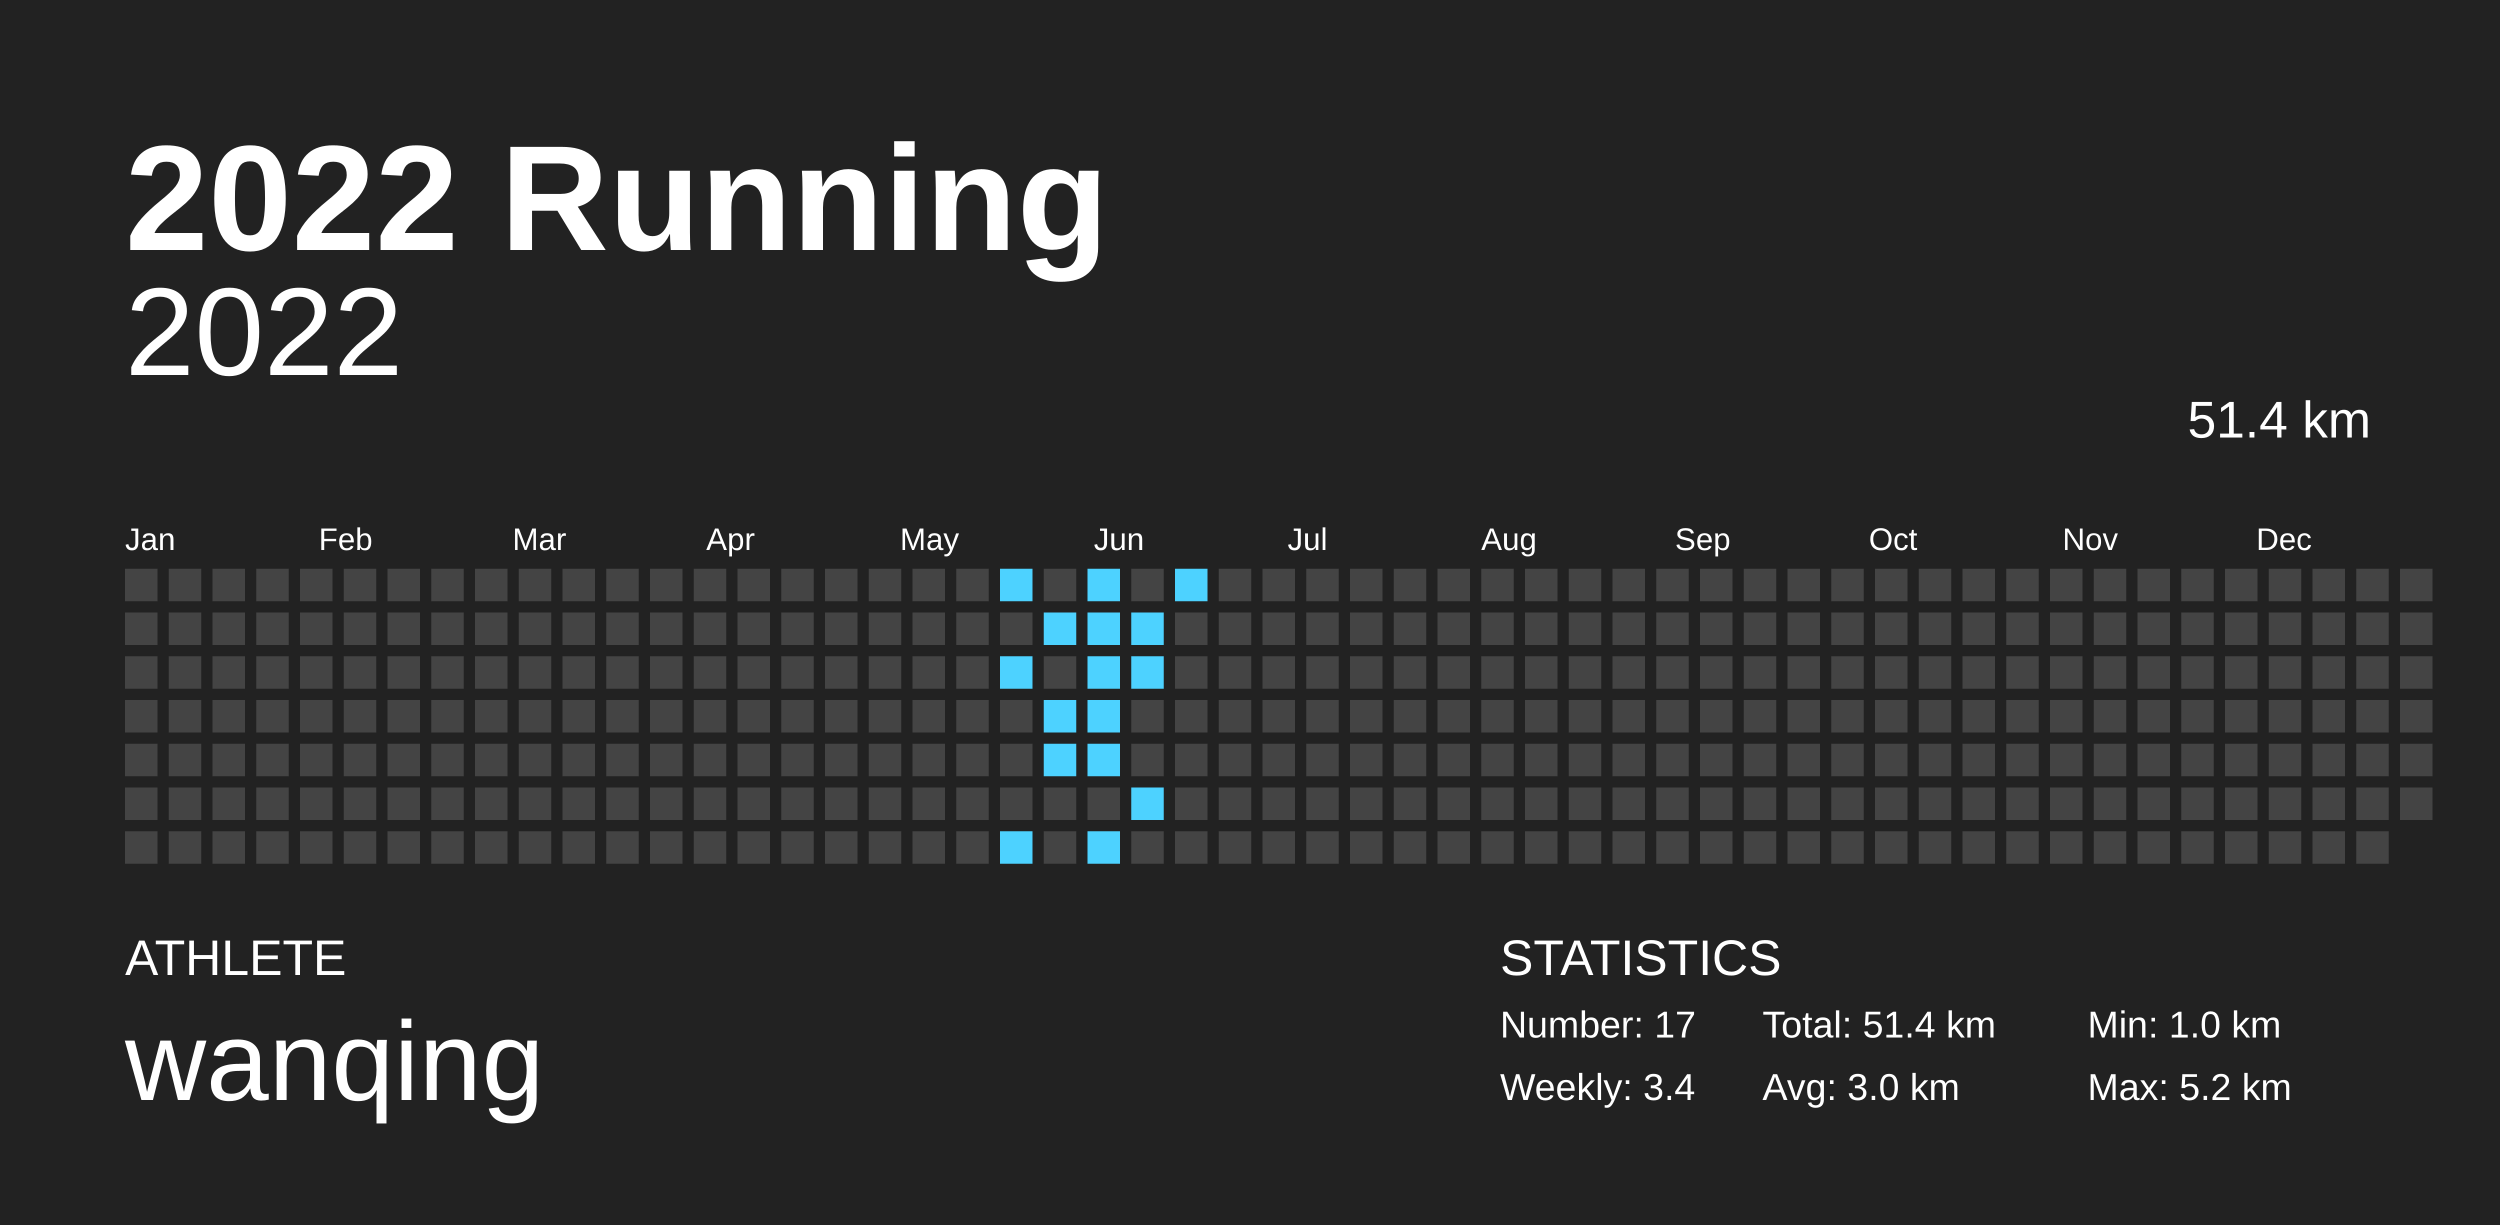
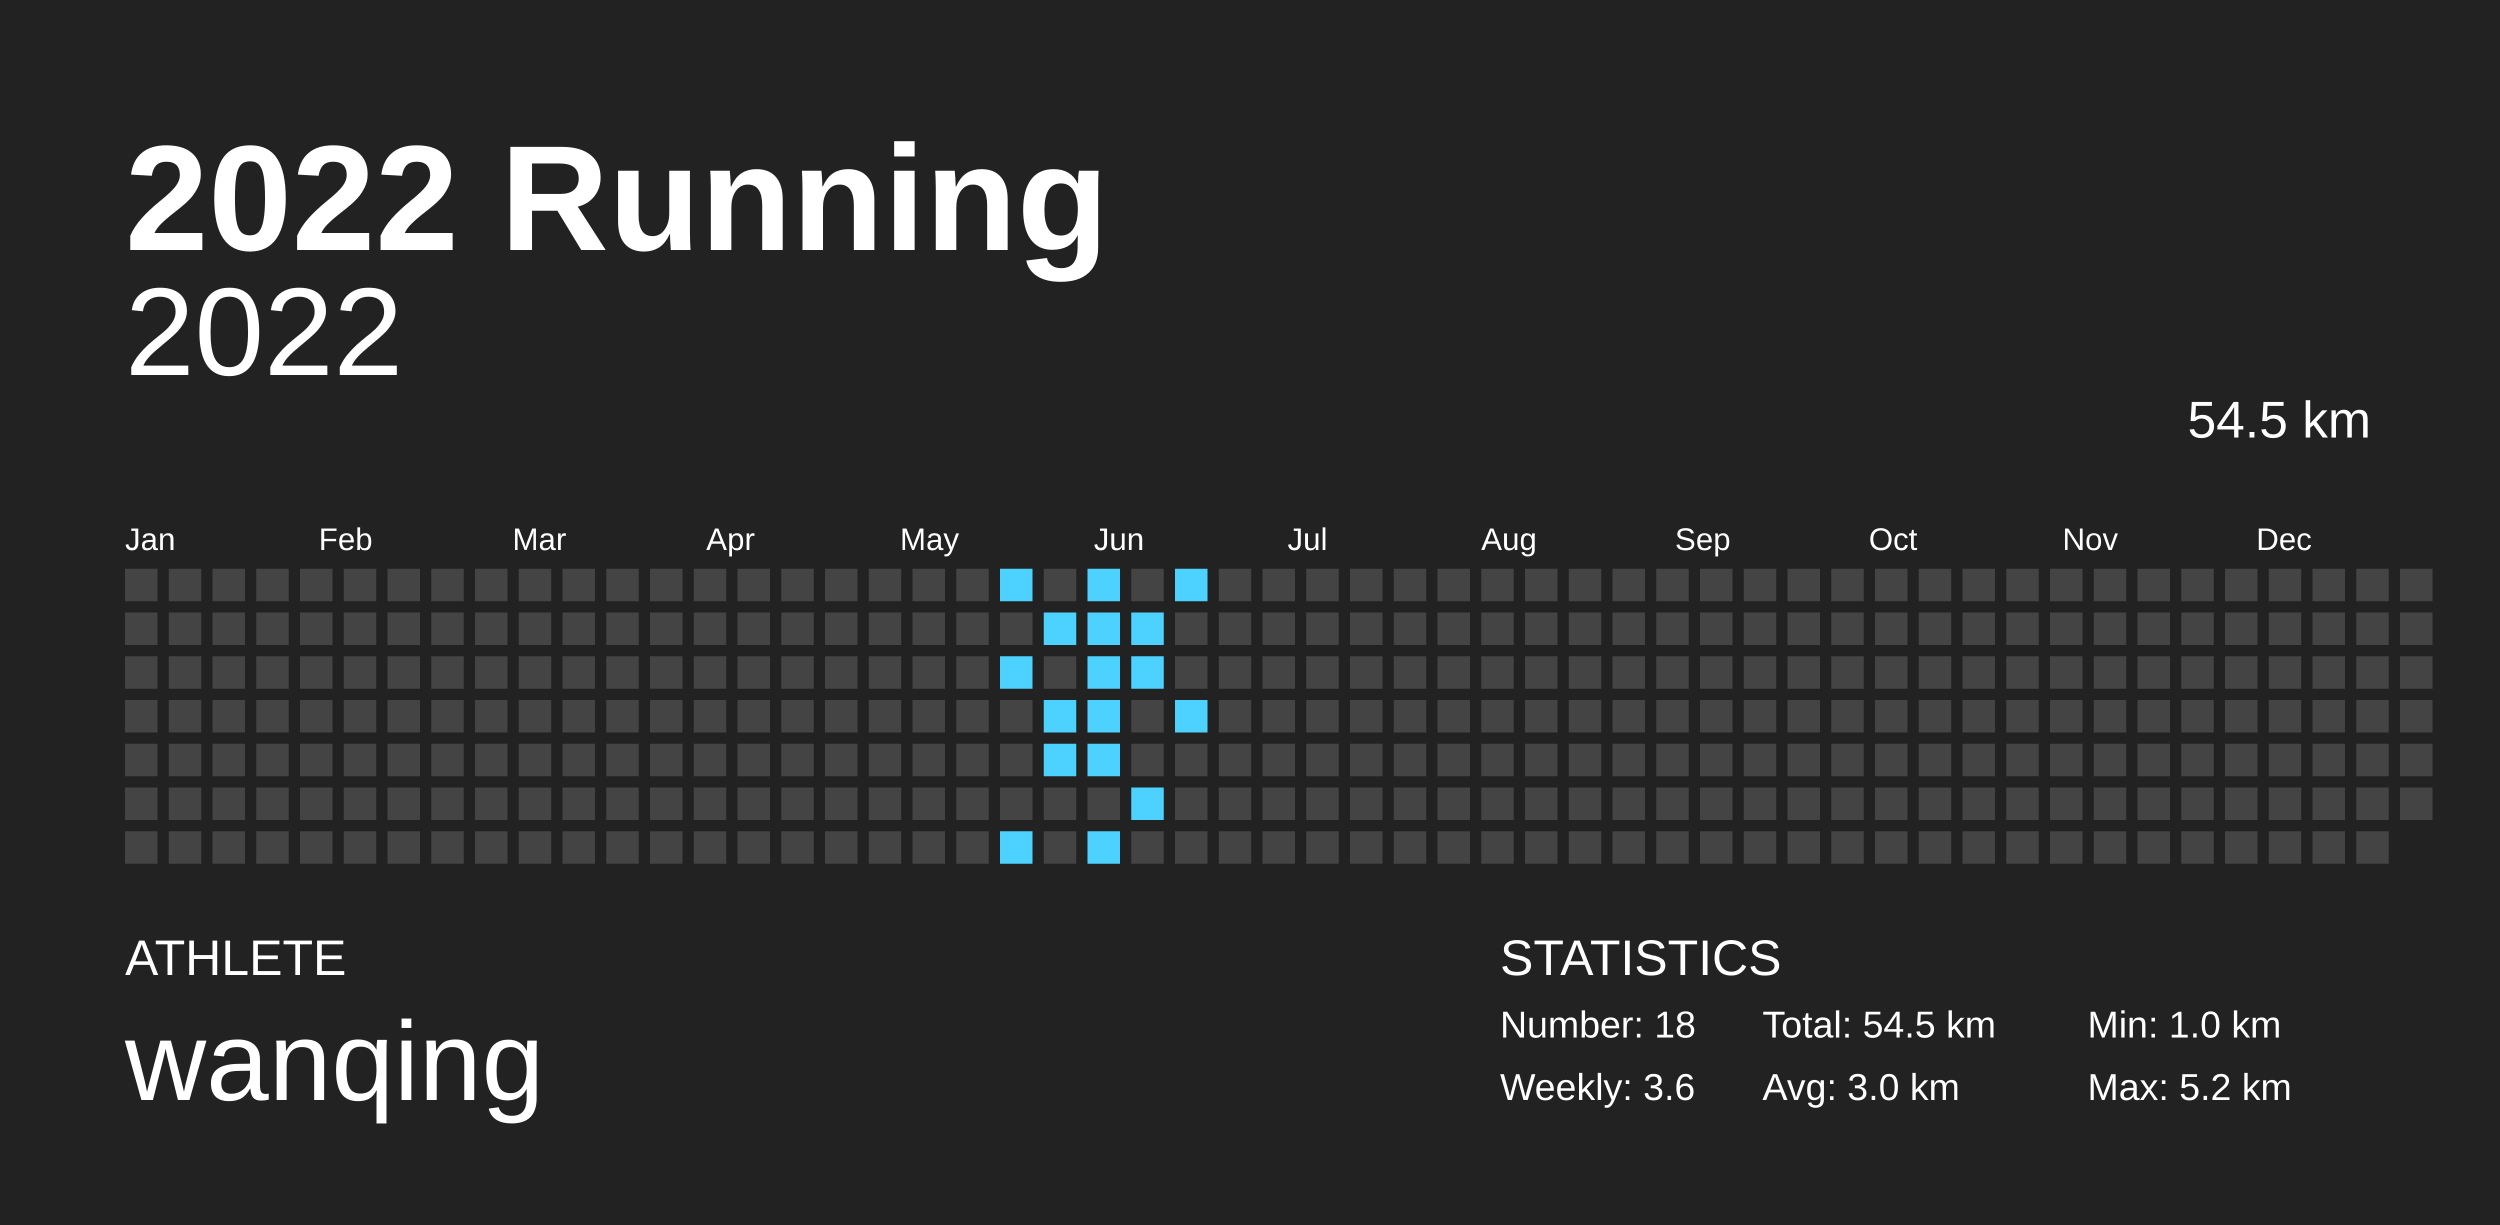
<svg xmlns="http://www.w3.org/2000/svg" baseProfile="full" height="98mm" version="1.1" viewBox="0,0,200,98" width="200mm">
  <defs />
  <rect fill="#222222" height="98" width="200" x="0" y="0" />
  <text fill="#FFFFFF" style="font-size:12px; font-family:Arial; font-weight:bold;" x="10" y="20">2022 Running</text>
  <text fill="#FFFFFF" style="font-size:4px; font-family:Arial" x="10" y="78">ATHLETE</text>
  <text fill="#FFFFFF" style="font-size:9px; font-family:Arial" x="10" y="88">wanqing</text>
  <text fill="#FFFFFF" style="font-size:4px; font-family:Arial" x="120" y="78">STATISTICS</text>
-   <text fill="#FFFFFF" style="font-size:3px; font-family:Arial" x="120" y="83">Number: 17</text>
-   <text fill="#FFFFFF" style="font-size:3px; font-family:Arial" x="120" y="88">Weekly: 3.4</text>
-   <text fill="#FFFFFF" style="font-size:3px; font-family:Arial" x="141" y="83">Total: 51.4 km</text>
+   <text fill="#FFFFFF" style="font-size:3px; font-family:Arial" x="120" y="83">Number: 18</text>
+   <text fill="#FFFFFF" style="font-size:3px; font-family:Arial" x="120" y="88">Weekly: 3.6</text>
+   <text fill="#FFFFFF" style="font-size:3px; font-family:Arial" x="141" y="83">Total: 54.5 km</text>
  <text fill="#FFFFFF" style="font-size:3px; font-family:Arial" x="141" y="88">Avg: 3.0 km</text>
  <text fill="#FFFFFF" style="font-size:3px; font-family:Arial" x="167" y="83">Min: 1.0 km</text>
  <text fill="#FFFFFF" style="font-size:3px; font-family:Arial" x="167" y="88">Max: 5.2 km</text>
  <text alignment-baseline="hanging" fill="#FFFFFF" style="font-size:10.0px; font-family:Arial;" x="10" y="30">2022</text>
-   <text alignment-baseline="hanging" fill="#FFFFFF" style="font-size:4.125px; font-family:Arial;" x="175" y="35">51.4 km</text>
+   <text alignment-baseline="hanging" fill="#FFFFFF" style="font-size:4.125px; font-family:Arial;" x="175" y="35">54.5 km</text>
  <text fill="#FFFFFF" style="font-size:2.5px; font-family:Arial" x="10.0" y="44">Jan</text>
  <text fill="#FFFFFF" style="font-size:2.5px; font-family:Arial" x="25.5" y="44">Feb</text>
  <text fill="#FFFFFF" style="font-size:2.5px; font-family:Arial" x="41.0" y="44">Mar</text>
  <text fill="#FFFFFF" style="font-size:2.5px; font-family:Arial" x="56.5" y="44">Apr</text>
  <text fill="#FFFFFF" style="font-size:2.5px; font-family:Arial" x="72.0" y="44">May</text>
  <text fill="#FFFFFF" style="font-size:2.5px; font-family:Arial" x="87.5" y="44">Jun</text>
  <text fill="#FFFFFF" style="font-size:2.5px; font-family:Arial" x="103.0" y="44">Jul</text>
  <text fill="#FFFFFF" style="font-size:2.5px; font-family:Arial" x="118.5" y="44">Aug</text>
  <text fill="#FFFFFF" style="font-size:2.5px; font-family:Arial" x="134.0" y="44">Sep</text>
  <text fill="#FFFFFF" style="font-size:2.5px; font-family:Arial" x="149.5" y="44">Oct</text>
  <text fill="#FFFFFF" style="font-size:2.5px; font-family:Arial" x="165.0" y="44">Nov</text>
  <text fill="#FFFFFF" style="font-size:2.5px; font-family:Arial" x="180.5" y="44">Dec</text>
  <rect fill="#444444" height="2.6" width="2.6" x="10.0" y="45.5" />
  <rect fill="#444444" height="2.6" width="2.6" x="10.0" y="49.0" />
  <rect fill="#444444" height="2.6" width="2.6" x="10.0" y="52.5" />
  <rect fill="#444444" height="2.6" width="2.6" x="10.0" y="56.0" />
  <rect fill="#444444" height="2.6" width="2.6" x="10.0" y="59.5" />
  <rect fill="#444444" height="2.6" width="2.6" x="10.0" y="63.0" />
  <rect fill="#444444" height="2.6" width="2.6" x="10.0" y="66.5" />
  <rect fill="#444444" height="2.6" width="2.6" x="13.5" y="45.5" />
  <rect fill="#444444" height="2.6" width="2.6" x="13.5" y="49.0" />
  <rect fill="#444444" height="2.6" width="2.6" x="13.5" y="52.5" />
  <rect fill="#444444" height="2.6" width="2.6" x="13.5" y="56.0" />
  <rect fill="#444444" height="2.6" width="2.6" x="13.5" y="59.5" />
  <rect fill="#444444" height="2.6" width="2.6" x="13.5" y="63.0" />
  <rect fill="#444444" height="2.6" width="2.6" x="13.5" y="66.5" />
  <rect fill="#444444" height="2.6" width="2.6" x="17.0" y="45.5" />
  <rect fill="#444444" height="2.6" width="2.6" x="17.0" y="49.0" />
  <rect fill="#444444" height="2.6" width="2.6" x="17.0" y="52.5" />
  <rect fill="#444444" height="2.6" width="2.6" x="17.0" y="56.0" />
  <rect fill="#444444" height="2.6" width="2.6" x="17.0" y="59.5" />
  <rect fill="#444444" height="2.6" width="2.6" x="17.0" y="63.0" />
  <rect fill="#444444" height="2.6" width="2.6" x="17.0" y="66.5" />
  <rect fill="#444444" height="2.6" width="2.6" x="20.5" y="45.5" />
  <rect fill="#444444" height="2.6" width="2.6" x="20.5" y="49.0" />
  <rect fill="#444444" height="2.6" width="2.6" x="20.5" y="52.5" />
  <rect fill="#444444" height="2.6" width="2.6" x="20.5" y="56.0" />
  <rect fill="#444444" height="2.6" width="2.6" x="20.5" y="59.5" />
  <rect fill="#444444" height="2.6" width="2.6" x="20.5" y="63.0" />
  <rect fill="#444444" height="2.6" width="2.6" x="20.5" y="66.5" />
  <rect fill="#444444" height="2.6" width="2.6" x="24.0" y="45.5" />
  <rect fill="#444444" height="2.6" width="2.6" x="24.0" y="49.0" />
  <rect fill="#444444" height="2.6" width="2.6" x="24.0" y="52.5" />
  <rect fill="#444444" height="2.6" width="2.6" x="24.0" y="56.0" />
  <rect fill="#444444" height="2.6" width="2.6" x="24.0" y="59.5" />
  <rect fill="#444444" height="2.6" width="2.6" x="24.0" y="63.0" />
  <rect fill="#444444" height="2.6" width="2.6" x="24.0" y="66.5" />
  <rect fill="#444444" height="2.6" width="2.6" x="27.5" y="45.5" />
  <rect fill="#444444" height="2.6" width="2.6" x="27.5" y="49.0" />
  <rect fill="#444444" height="2.6" width="2.6" x="27.5" y="52.5" />
  <rect fill="#444444" height="2.6" width="2.6" x="27.5" y="56.0" />
  <rect fill="#444444" height="2.6" width="2.6" x="27.5" y="59.5" />
  <rect fill="#444444" height="2.6" width="2.6" x="27.5" y="63.0" />
  <rect fill="#444444" height="2.6" width="2.6" x="27.5" y="66.5" />
  <rect fill="#444444" height="2.6" width="2.6" x="31.0" y="45.5" />
  <rect fill="#444444" height="2.6" width="2.6" x="31.0" y="49.0" />
  <rect fill="#444444" height="2.6" width="2.6" x="31.0" y="52.5" />
  <rect fill="#444444" height="2.6" width="2.6" x="31.0" y="56.0" />
  <rect fill="#444444" height="2.6" width="2.6" x="31.0" y="59.5" />
  <rect fill="#444444" height="2.6" width="2.6" x="31.0" y="63.0" />
  <rect fill="#444444" height="2.6" width="2.6" x="31.0" y="66.5" />
  <rect fill="#444444" height="2.6" width="2.6" x="34.5" y="45.5" />
  <rect fill="#444444" height="2.6" width="2.6" x="34.5" y="49.0" />
  <rect fill="#444444" height="2.6" width="2.6" x="34.5" y="52.5" />
  <rect fill="#444444" height="2.6" width="2.6" x="34.5" y="56.0" />
  <rect fill="#444444" height="2.6" width="2.6" x="34.5" y="59.5" />
  <rect fill="#444444" height="2.6" width="2.6" x="34.5" y="63.0" />
  <rect fill="#444444" height="2.6" width="2.6" x="34.5" y="66.5" />
  <rect fill="#444444" height="2.6" width="2.6" x="38.0" y="45.5" />
  <rect fill="#444444" height="2.6" width="2.6" x="38.0" y="49.0" />
  <rect fill="#444444" height="2.6" width="2.6" x="38.0" y="52.5" />
  <rect fill="#444444" height="2.6" width="2.6" x="38.0" y="56.0" />
  <rect fill="#444444" height="2.6" width="2.6" x="38.0" y="59.5" />
  <rect fill="#444444" height="2.6" width="2.6" x="38.0" y="63.0" />
  <rect fill="#444444" height="2.6" width="2.6" x="38.0" y="66.5" />
  <rect fill="#444444" height="2.6" width="2.6" x="41.5" y="45.5" />
  <rect fill="#444444" height="2.6" width="2.6" x="41.5" y="49.0" />
  <rect fill="#444444" height="2.6" width="2.6" x="41.5" y="52.5" />
  <rect fill="#444444" height="2.6" width="2.6" x="41.5" y="56.0" />
  <rect fill="#444444" height="2.6" width="2.6" x="41.5" y="59.5" />
  <rect fill="#444444" height="2.6" width="2.6" x="41.5" y="63.0" />
  <rect fill="#444444" height="2.6" width="2.6" x="41.5" y="66.5" />
  <rect fill="#444444" height="2.6" width="2.6" x="45.0" y="45.5" />
  <rect fill="#444444" height="2.6" width="2.6" x="45.0" y="49.0" />
  <rect fill="#444444" height="2.6" width="2.6" x="45.0" y="52.5" />
  <rect fill="#444444" height="2.6" width="2.6" x="45.0" y="56.0" />
  <rect fill="#444444" height="2.6" width="2.6" x="45.0" y="59.5" />
  <rect fill="#444444" height="2.6" width="2.6" x="45.0" y="63.0" />
  <rect fill="#444444" height="2.6" width="2.6" x="45.0" y="66.5" />
  <rect fill="#444444" height="2.6" width="2.6" x="48.5" y="45.5" />
  <rect fill="#444444" height="2.6" width="2.6" x="48.5" y="49.0" />
  <rect fill="#444444" height="2.6" width="2.6" x="48.5" y="52.5" />
  <rect fill="#444444" height="2.6" width="2.6" x="48.5" y="56.0" />
  <rect fill="#444444" height="2.6" width="2.6" x="48.5" y="59.5" />
  <rect fill="#444444" height="2.6" width="2.6" x="48.5" y="63.0" />
  <rect fill="#444444" height="2.6" width="2.6" x="48.5" y="66.5" />
  <rect fill="#444444" height="2.6" width="2.6" x="52.0" y="45.5" />
  <rect fill="#444444" height="2.6" width="2.6" x="52.0" y="49.0" />
  <rect fill="#444444" height="2.6" width="2.6" x="52.0" y="52.5" />
  <rect fill="#444444" height="2.6" width="2.6" x="52.0" y="56.0" />
  <rect fill="#444444" height="2.6" width="2.6" x="52.0" y="59.5" />
  <rect fill="#444444" height="2.6" width="2.6" x="52.0" y="63.0" />
  <rect fill="#444444" height="2.6" width="2.6" x="52.0" y="66.5" />
  <rect fill="#444444" height="2.6" width="2.6" x="55.5" y="45.5" />
  <rect fill="#444444" height="2.6" width="2.6" x="55.5" y="49.0" />
  <rect fill="#444444" height="2.6" width="2.6" x="55.5" y="52.5" />
  <rect fill="#444444" height="2.6" width="2.6" x="55.5" y="56.0" />
  <rect fill="#444444" height="2.6" width="2.6" x="55.5" y="59.5" />
  <rect fill="#444444" height="2.6" width="2.6" x="55.5" y="63.0" />
  <rect fill="#444444" height="2.6" width="2.6" x="55.5" y="66.5" />
  <rect fill="#444444" height="2.6" width="2.6" x="59.0" y="45.5" />
  <rect fill="#444444" height="2.6" width="2.6" x="59.0" y="49.0" />
  <rect fill="#444444" height="2.6" width="2.6" x="59.0" y="52.5" />
  <rect fill="#444444" height="2.6" width="2.6" x="59.0" y="56.0" />
  <rect fill="#444444" height="2.6" width="2.6" x="59.0" y="59.5" />
  <rect fill="#444444" height="2.6" width="2.6" x="59.0" y="63.0" />
  <rect fill="#444444" height="2.6" width="2.6" x="59.0" y="66.5" />
  <rect fill="#444444" height="2.6" width="2.6" x="62.5" y="45.5" />
  <rect fill="#444444" height="2.6" width="2.6" x="62.5" y="49.0" />
  <rect fill="#444444" height="2.6" width="2.6" x="62.5" y="52.5" />
  <rect fill="#444444" height="2.6" width="2.6" x="62.5" y="56.0" />
  <rect fill="#444444" height="2.6" width="2.6" x="62.5" y="59.5" />
  <rect fill="#444444" height="2.6" width="2.6" x="62.5" y="63.0" />
  <rect fill="#444444" height="2.6" width="2.6" x="62.5" y="66.5" />
  <rect fill="#444444" height="2.6" width="2.6" x="66.0" y="45.5" />
  <rect fill="#444444" height="2.6" width="2.6" x="66.0" y="49.0" />
  <rect fill="#444444" height="2.6" width="2.6" x="66.0" y="52.5" />
  <rect fill="#444444" height="2.6" width="2.6" x="66.0" y="56.0" />
  <rect fill="#444444" height="2.6" width="2.6" x="66.0" y="59.5" />
  <rect fill="#444444" height="2.6" width="2.6" x="66.0" y="63.0" />
  <rect fill="#444444" height="2.6" width="2.6" x="66.0" y="66.5" />
  <rect fill="#444444" height="2.6" width="2.6" x="69.5" y="45.5" />
  <rect fill="#444444" height="2.6" width="2.6" x="69.5" y="49.0" />
  <rect fill="#444444" height="2.6" width="2.6" x="69.5" y="52.5" />
  <rect fill="#444444" height="2.6" width="2.6" x="69.5" y="56.0" />
  <rect fill="#444444" height="2.6" width="2.6" x="69.5" y="59.5" />
  <rect fill="#444444" height="2.6" width="2.6" x="69.5" y="63.0" />
  <rect fill="#444444" height="2.6" width="2.6" x="69.5" y="66.5" />
  <rect fill="#444444" height="2.6" width="2.6" x="73.0" y="45.5" />
  <rect fill="#444444" height="2.6" width="2.6" x="73.0" y="49.0" />
  <rect fill="#444444" height="2.6" width="2.6" x="73.0" y="52.5" />
  <rect fill="#444444" height="2.6" width="2.6" x="73.0" y="56.0" />
  <rect fill="#444444" height="2.6" width="2.6" x="73.0" y="59.5" />
  <rect fill="#444444" height="2.6" width="2.6" x="73.0" y="63.0" />
  <rect fill="#444444" height="2.6" width="2.6" x="73.0" y="66.5" />
  <rect fill="#444444" height="2.6" width="2.6" x="76.5" y="45.5" />
  <rect fill="#444444" height="2.6" width="2.6" x="76.5" y="49.0" />
  <rect fill="#444444" height="2.6" width="2.6" x="76.5" y="52.5" />
  <rect fill="#444444" height="2.6" width="2.6" x="76.5" y="56.0" />
  <rect fill="#444444" height="2.6" width="2.6" x="76.5" y="59.5" />
  <rect fill="#444444" height="2.6" width="2.6" x="76.5" y="63.0" />
  <rect fill="#444444" height="2.6" width="2.6" x="76.5" y="66.5" />
  <rect fill="#4dd2ff" height="2.6" width="2.6" x="80.0" y="45.5" />
  <rect fill="#444444" height="2.6" width="2.6" x="80.0" y="49.0" />
  <rect fill="#4dd2ff" height="2.6" width="2.6" x="80.0" y="52.5" />
  <rect fill="#444444" height="2.6" width="2.6" x="80.0" y="56.0" />
  <rect fill="#444444" height="2.6" width="2.6" x="80.0" y="59.5" />
  <rect fill="#444444" height="2.6" width="2.6" x="80.0" y="63.0" />
  <rect fill="#4dd2ff" height="2.6" width="2.6" x="80.0" y="66.5" />
  <rect fill="#444444" height="2.6" width="2.6" x="83.5" y="45.5" />
  <rect fill="#4dd2ff" height="2.6" width="2.6" x="83.5" y="49.0" />
  <rect fill="#444444" height="2.6" width="2.6" x="83.5" y="52.5" />
  <rect fill="#4dd2ff" height="2.6" width="2.6" x="83.5" y="56.0" />
  <rect fill="#4dd2ff" height="2.6" width="2.6" x="83.5" y="59.5" />
  <rect fill="#444444" height="2.6" width="2.6" x="83.5" y="63.0" />
  <rect fill="#444444" height="2.6" width="2.6" x="83.5" y="66.5" />
  <rect fill="#4dd2ff" height="2.6" width="2.6" x="87.0" y="45.5" />
  <rect fill="#4dd2ff" height="2.6" width="2.6" x="87.0" y="49.0" />
  <rect fill="#4dd2ff" height="2.6" width="2.6" x="87.0" y="52.5" />
  <rect fill="#4dd2ff" height="2.6" width="2.6" x="87.0" y="56.0" />
  <rect fill="#4dd2ff" height="2.6" width="2.6" x="87.0" y="59.5" />
  <rect fill="#444444" height="2.6" width="2.6" x="87.0" y="63.0" />
  <rect fill="#4dd2ff" height="2.6" width="2.6" x="87.0" y="66.5" />
  <rect fill="#444444" height="2.6" width="2.6" x="90.5" y="45.5" />
  <rect fill="#4dd2ff" height="2.6" width="2.6" x="90.5" y="49.0" />
  <rect fill="#4dd2ff" height="2.6" width="2.6" x="90.5" y="52.5" />
  <rect fill="#444444" height="2.6" width="2.6" x="90.5" y="56.0" />
  <rect fill="#444444" height="2.6" width="2.6" x="90.5" y="59.5" />
  <rect fill="#4dd2ff" height="2.6" width="2.6" x="90.5" y="63.0" />
  <rect fill="#444444" height="2.6" width="2.6" x="90.5" y="66.5" />
  <rect fill="#4dd2ff" height="2.6" width="2.6" x="94.0" y="45.5" />
  <rect fill="#444444" height="2.6" width="2.6" x="94.0" y="49.0" />
  <rect fill="#444444" height="2.6" width="2.6" x="94.0" y="52.5" />
-   <rect fill="#444444" height="2.6" width="2.6" x="94.0" y="56.0" />
+   <rect fill="#4dd2ff" height="2.6" width="2.6" x="94.0" y="56.0" />
  <rect fill="#444444" height="2.6" width="2.6" x="94.0" y="59.5" />
  <rect fill="#444444" height="2.6" width="2.6" x="94.0" y="63.0" />
  <rect fill="#444444" height="2.6" width="2.6" x="94.0" y="66.5" />
  <rect fill="#444444" height="2.6" width="2.6" x="97.5" y="45.5" />
  <rect fill="#444444" height="2.6" width="2.6" x="97.5" y="49.0" />
  <rect fill="#444444" height="2.6" width="2.6" x="97.5" y="52.5" />
  <rect fill="#444444" height="2.6" width="2.6" x="97.5" y="56.0" />
  <rect fill="#444444" height="2.6" width="2.6" x="97.5" y="59.5" />
  <rect fill="#444444" height="2.6" width="2.6" x="97.5" y="63.0" />
  <rect fill="#444444" height="2.6" width="2.6" x="97.5" y="66.5" />
  <rect fill="#444444" height="2.6" width="2.6" x="101.0" y="45.5" />
  <rect fill="#444444" height="2.6" width="2.6" x="101.0" y="49.0" />
  <rect fill="#444444" height="2.6" width="2.6" x="101.0" y="52.5" />
  <rect fill="#444444" height="2.6" width="2.6" x="101.0" y="56.0" />
  <rect fill="#444444" height="2.6" width="2.6" x="101.0" y="59.5" />
  <rect fill="#444444" height="2.6" width="2.6" x="101.0" y="63.0" />
  <rect fill="#444444" height="2.6" width="2.6" x="101.0" y="66.5" />
  <rect fill="#444444" height="2.6" width="2.6" x="104.5" y="45.5" />
  <rect fill="#444444" height="2.6" width="2.6" x="104.5" y="49.0" />
  <rect fill="#444444" height="2.6" width="2.6" x="104.5" y="52.5" />
  <rect fill="#444444" height="2.6" width="2.6" x="104.5" y="56.0" />
  <rect fill="#444444" height="2.6" width="2.6" x="104.5" y="59.5" />
  <rect fill="#444444" height="2.6" width="2.6" x="104.5" y="63.0" />
  <rect fill="#444444" height="2.6" width="2.6" x="104.5" y="66.5" />
  <rect fill="#444444" height="2.6" width="2.6" x="108.0" y="45.5" />
  <rect fill="#444444" height="2.6" width="2.6" x="108.0" y="49.0" />
  <rect fill="#444444" height="2.6" width="2.6" x="108.0" y="52.5" />
  <rect fill="#444444" height="2.6" width="2.6" x="108.0" y="56.0" />
  <rect fill="#444444" height="2.6" width="2.6" x="108.0" y="59.5" />
  <rect fill="#444444" height="2.6" width="2.6" x="108.0" y="63.0" />
  <rect fill="#444444" height="2.6" width="2.6" x="108.0" y="66.5" />
  <rect fill="#444444" height="2.6" width="2.6" x="111.5" y="45.5" />
  <rect fill="#444444" height="2.6" width="2.6" x="111.5" y="49.0" />
  <rect fill="#444444" height="2.6" width="2.6" x="111.5" y="52.5" />
  <rect fill="#444444" height="2.6" width="2.6" x="111.5" y="56.0" />
  <rect fill="#444444" height="2.6" width="2.6" x="111.5" y="59.5" />
  <rect fill="#444444" height="2.6" width="2.6" x="111.5" y="63.0" />
  <rect fill="#444444" height="2.6" width="2.6" x="111.5" y="66.5" />
  <rect fill="#444444" height="2.6" width="2.6" x="115.0" y="45.5" />
  <rect fill="#444444" height="2.6" width="2.6" x="115.0" y="49.0" />
  <rect fill="#444444" height="2.6" width="2.6" x="115.0" y="52.5" />
  <rect fill="#444444" height="2.6" width="2.6" x="115.0" y="56.0" />
  <rect fill="#444444" height="2.6" width="2.6" x="115.0" y="59.5" />
  <rect fill="#444444" height="2.6" width="2.6" x="115.0" y="63.0" />
  <rect fill="#444444" height="2.6" width="2.6" x="115.0" y="66.5" />
  <rect fill="#444444" height="2.6" width="2.6" x="118.5" y="45.5" />
  <rect fill="#444444" height="2.6" width="2.6" x="118.5" y="49.0" />
  <rect fill="#444444" height="2.6" width="2.6" x="118.5" y="52.5" />
  <rect fill="#444444" height="2.6" width="2.6" x="118.5" y="56.0" />
  <rect fill="#444444" height="2.6" width="2.6" x="118.5" y="59.5" />
  <rect fill="#444444" height="2.6" width="2.6" x="118.5" y="63.0" />
  <rect fill="#444444" height="2.6" width="2.6" x="118.5" y="66.5" />
  <rect fill="#444444" height="2.6" width="2.6" x="122.0" y="45.5" />
  <rect fill="#444444" height="2.6" width="2.6" x="122.0" y="49.0" />
  <rect fill="#444444" height="2.6" width="2.6" x="122.0" y="52.5" />
  <rect fill="#444444" height="2.6" width="2.6" x="122.0" y="56.0" />
  <rect fill="#444444" height="2.6" width="2.6" x="122.0" y="59.5" />
  <rect fill="#444444" height="2.6" width="2.6" x="122.0" y="63.0" />
  <rect fill="#444444" height="2.6" width="2.6" x="122.0" y="66.5" />
  <rect fill="#444444" height="2.6" width="2.6" x="125.5" y="45.5" />
  <rect fill="#444444" height="2.6" width="2.6" x="125.5" y="49.0" />
  <rect fill="#444444" height="2.6" width="2.6" x="125.5" y="52.5" />
  <rect fill="#444444" height="2.6" width="2.6" x="125.5" y="56.0" />
  <rect fill="#444444" height="2.6" width="2.6" x="125.5" y="59.5" />
  <rect fill="#444444" height="2.6" width="2.6" x="125.5" y="63.0" />
  <rect fill="#444444" height="2.6" width="2.6" x="125.5" y="66.5" />
  <rect fill="#444444" height="2.6" width="2.6" x="129.0" y="45.5" />
  <rect fill="#444444" height="2.6" width="2.6" x="129.0" y="49.0" />
  <rect fill="#444444" height="2.6" width="2.6" x="129.0" y="52.5" />
  <rect fill="#444444" height="2.6" width="2.6" x="129.0" y="56.0" />
  <rect fill="#444444" height="2.6" width="2.6" x="129.0" y="59.5" />
  <rect fill="#444444" height="2.6" width="2.6" x="129.0" y="63.0" />
  <rect fill="#444444" height="2.6" width="2.6" x="129.0" y="66.5" />
  <rect fill="#444444" height="2.6" width="2.6" x="132.5" y="45.5" />
  <rect fill="#444444" height="2.6" width="2.6" x="132.5" y="49.0" />
  <rect fill="#444444" height="2.6" width="2.6" x="132.5" y="52.5" />
  <rect fill="#444444" height="2.6" width="2.6" x="132.5" y="56.0" />
  <rect fill="#444444" height="2.6" width="2.6" x="132.5" y="59.5" />
  <rect fill="#444444" height="2.6" width="2.6" x="132.5" y="63.0" />
  <rect fill="#444444" height="2.6" width="2.6" x="132.5" y="66.5" />
  <rect fill="#444444" height="2.6" width="2.6" x="136.0" y="45.5" />
  <rect fill="#444444" height="2.6" width="2.6" x="136.0" y="49.0" />
  <rect fill="#444444" height="2.6" width="2.6" x="136.0" y="52.5" />
  <rect fill="#444444" height="2.6" width="2.6" x="136.0" y="56.0" />
  <rect fill="#444444" height="2.6" width="2.6" x="136.0" y="59.5" />
  <rect fill="#444444" height="2.6" width="2.6" x="136.0" y="63.0" />
  <rect fill="#444444" height="2.6" width="2.6" x="136.0" y="66.5" />
  <rect fill="#444444" height="2.6" width="2.6" x="139.5" y="45.5" />
  <rect fill="#444444" height="2.6" width="2.6" x="139.5" y="49.0" />
  <rect fill="#444444" height="2.6" width="2.6" x="139.5" y="52.5" />
  <rect fill="#444444" height="2.6" width="2.6" x="139.5" y="56.0" />
  <rect fill="#444444" height="2.6" width="2.6" x="139.5" y="59.5" />
  <rect fill="#444444" height="2.6" width="2.6" x="139.5" y="63.0" />
  <rect fill="#444444" height="2.6" width="2.6" x="139.5" y="66.5" />
  <rect fill="#444444" height="2.6" width="2.6" x="143.0" y="45.5" />
  <rect fill="#444444" height="2.6" width="2.6" x="143.0" y="49.0" />
  <rect fill="#444444" height="2.6" width="2.6" x="143.0" y="52.5" />
  <rect fill="#444444" height="2.6" width="2.6" x="143.0" y="56.0" />
  <rect fill="#444444" height="2.6" width="2.6" x="143.0" y="59.5" />
  <rect fill="#444444" height="2.6" width="2.6" x="143.0" y="63.0" />
  <rect fill="#444444" height="2.6" width="2.6" x="143.0" y="66.5" />
  <rect fill="#444444" height="2.6" width="2.6" x="146.5" y="45.5" />
  <rect fill="#444444" height="2.6" width="2.6" x="146.5" y="49.0" />
  <rect fill="#444444" height="2.6" width="2.6" x="146.5" y="52.5" />
  <rect fill="#444444" height="2.6" width="2.6" x="146.5" y="56.0" />
  <rect fill="#444444" height="2.6" width="2.6" x="146.5" y="59.5" />
  <rect fill="#444444" height="2.6" width="2.6" x="146.5" y="63.0" />
  <rect fill="#444444" height="2.6" width="2.6" x="146.5" y="66.5" />
  <rect fill="#444444" height="2.6" width="2.6" x="150.0" y="45.5" />
  <rect fill="#444444" height="2.6" width="2.6" x="150.0" y="49.0" />
  <rect fill="#444444" height="2.6" width="2.6" x="150.0" y="52.5" />
  <rect fill="#444444" height="2.6" width="2.6" x="150.0" y="56.0" />
  <rect fill="#444444" height="2.6" width="2.6" x="150.0" y="59.5" />
  <rect fill="#444444" height="2.6" width="2.6" x="150.0" y="63.0" />
  <rect fill="#444444" height="2.6" width="2.6" x="150.0" y="66.5" />
  <rect fill="#444444" height="2.6" width="2.6" x="153.5" y="45.5" />
  <rect fill="#444444" height="2.6" width="2.6" x="153.5" y="49.0" />
  <rect fill="#444444" height="2.6" width="2.6" x="153.5" y="52.5" />
  <rect fill="#444444" height="2.6" width="2.6" x="153.5" y="56.0" />
  <rect fill="#444444" height="2.6" width="2.6" x="153.5" y="59.5" />
  <rect fill="#444444" height="2.6" width="2.6" x="153.5" y="63.0" />
  <rect fill="#444444" height="2.6" width="2.6" x="153.5" y="66.5" />
  <rect fill="#444444" height="2.6" width="2.6" x="157.0" y="45.5" />
  <rect fill="#444444" height="2.6" width="2.6" x="157.0" y="49.0" />
  <rect fill="#444444" height="2.6" width="2.6" x="157.0" y="52.5" />
  <rect fill="#444444" height="2.6" width="2.6" x="157.0" y="56.0" />
  <rect fill="#444444" height="2.6" width="2.6" x="157.0" y="59.5" />
  <rect fill="#444444" height="2.6" width="2.6" x="157.0" y="63.0" />
  <rect fill="#444444" height="2.6" width="2.6" x="157.0" y="66.5" />
  <rect fill="#444444" height="2.6" width="2.6" x="160.5" y="45.5" />
  <rect fill="#444444" height="2.6" width="2.6" x="160.5" y="49.0" />
  <rect fill="#444444" height="2.6" width="2.6" x="160.5" y="52.5" />
  <rect fill="#444444" height="2.6" width="2.6" x="160.5" y="56.0" />
  <rect fill="#444444" height="2.6" width="2.6" x="160.5" y="59.5" />
  <rect fill="#444444" height="2.6" width="2.6" x="160.5" y="63.0" />
  <rect fill="#444444" height="2.6" width="2.6" x="160.5" y="66.5" />
  <rect fill="#444444" height="2.6" width="2.6" x="164.0" y="45.5" />
  <rect fill="#444444" height="2.6" width="2.6" x="164.0" y="49.0" />
  <rect fill="#444444" height="2.6" width="2.6" x="164.0" y="52.5" />
  <rect fill="#444444" height="2.6" width="2.6" x="164.0" y="56.0" />
  <rect fill="#444444" height="2.6" width="2.6" x="164.0" y="59.5" />
  <rect fill="#444444" height="2.6" width="2.6" x="164.0" y="63.0" />
  <rect fill="#444444" height="2.6" width="2.6" x="164.0" y="66.5" />
  <rect fill="#444444" height="2.6" width="2.6" x="167.5" y="45.5" />
  <rect fill="#444444" height="2.6" width="2.6" x="167.5" y="49.0" />
  <rect fill="#444444" height="2.6" width="2.6" x="167.5" y="52.5" />
  <rect fill="#444444" height="2.6" width="2.6" x="167.5" y="56.0" />
  <rect fill="#444444" height="2.6" width="2.6" x="167.5" y="59.5" />
  <rect fill="#444444" height="2.6" width="2.6" x="167.5" y="63.0" />
  <rect fill="#444444" height="2.6" width="2.6" x="167.5" y="66.5" />
  <rect fill="#444444" height="2.6" width="2.6" x="171.0" y="45.5" />
  <rect fill="#444444" height="2.6" width="2.6" x="171.0" y="49.0" />
  <rect fill="#444444" height="2.6" width="2.6" x="171.0" y="52.5" />
  <rect fill="#444444" height="2.6" width="2.6" x="171.0" y="56.0" />
  <rect fill="#444444" height="2.6" width="2.6" x="171.0" y="59.5" />
  <rect fill="#444444" height="2.6" width="2.6" x="171.0" y="63.0" />
  <rect fill="#444444" height="2.6" width="2.6" x="171.0" y="66.5" />
  <rect fill="#444444" height="2.6" width="2.6" x="174.5" y="45.5" />
  <rect fill="#444444" height="2.6" width="2.6" x="174.5" y="49.0" />
  <rect fill="#444444" height="2.6" width="2.6" x="174.5" y="52.5" />
  <rect fill="#444444" height="2.6" width="2.6" x="174.5" y="56.0" />
  <rect fill="#444444" height="2.6" width="2.6" x="174.5" y="59.5" />
  <rect fill="#444444" height="2.6" width="2.6" x="174.5" y="63.0" />
  <rect fill="#444444" height="2.6" width="2.6" x="174.5" y="66.5" />
  <rect fill="#444444" height="2.6" width="2.6" x="178.0" y="45.5" />
  <rect fill="#444444" height="2.6" width="2.6" x="178.0" y="49.0" />
  <rect fill="#444444" height="2.6" width="2.6" x="178.0" y="52.5" />
  <rect fill="#444444" height="2.6" width="2.6" x="178.0" y="56.0" />
  <rect fill="#444444" height="2.6" width="2.6" x="178.0" y="59.5" />
  <rect fill="#444444" height="2.6" width="2.6" x="178.0" y="63.0" />
  <rect fill="#444444" height="2.6" width="2.6" x="178.0" y="66.5" />
  <rect fill="#444444" height="2.6" width="2.6" x="181.5" y="45.5" />
  <rect fill="#444444" height="2.6" width="2.6" x="181.5" y="49.0" />
  <rect fill="#444444" height="2.6" width="2.6" x="181.5" y="52.5" />
  <rect fill="#444444" height="2.6" width="2.6" x="181.5" y="56.0" />
  <rect fill="#444444" height="2.6" width="2.6" x="181.5" y="59.5" />
  <rect fill="#444444" height="2.6" width="2.6" x="181.5" y="63.0" />
  <rect fill="#444444" height="2.6" width="2.6" x="181.5" y="66.5" />
  <rect fill="#444444" height="2.6" width="2.6" x="185.0" y="45.5" />
  <rect fill="#444444" height="2.6" width="2.6" x="185.0" y="49.0" />
  <rect fill="#444444" height="2.6" width="2.6" x="185.0" y="52.5" />
  <rect fill="#444444" height="2.6" width="2.6" x="185.0" y="56.0" />
  <rect fill="#444444" height="2.6" width="2.6" x="185.0" y="59.5" />
  <rect fill="#444444" height="2.6" width="2.6" x="185.0" y="63.0" />
  <rect fill="#444444" height="2.6" width="2.6" x="185.0" y="66.5" />
  <rect fill="#444444" height="2.6" width="2.6" x="188.5" y="45.5" />
  <rect fill="#444444" height="2.6" width="2.6" x="188.5" y="49.0" />
  <rect fill="#444444" height="2.6" width="2.6" x="188.5" y="52.5" />
  <rect fill="#444444" height="2.6" width="2.6" x="188.5" y="56.0" />
  <rect fill="#444444" height="2.6" width="2.6" x="188.5" y="59.5" />
  <rect fill="#444444" height="2.6" width="2.6" x="188.5" y="63.0" />
  <rect fill="#444444" height="2.6" width="2.6" x="188.5" y="66.5" />
  <rect fill="#444444" height="2.6" width="2.6" x="192.0" y="45.5" />
  <rect fill="#444444" height="2.6" width="2.6" x="192.0" y="49.0" />
  <rect fill="#444444" height="2.6" width="2.6" x="192.0" y="52.5" />
  <rect fill="#444444" height="2.6" width="2.6" x="192.0" y="56.0" />
  <rect fill="#444444" height="2.6" width="2.6" x="192.0" y="59.5" />
  <rect fill="#444444" height="2.6" width="2.6" x="192.0" y="63.0" />
</svg>
